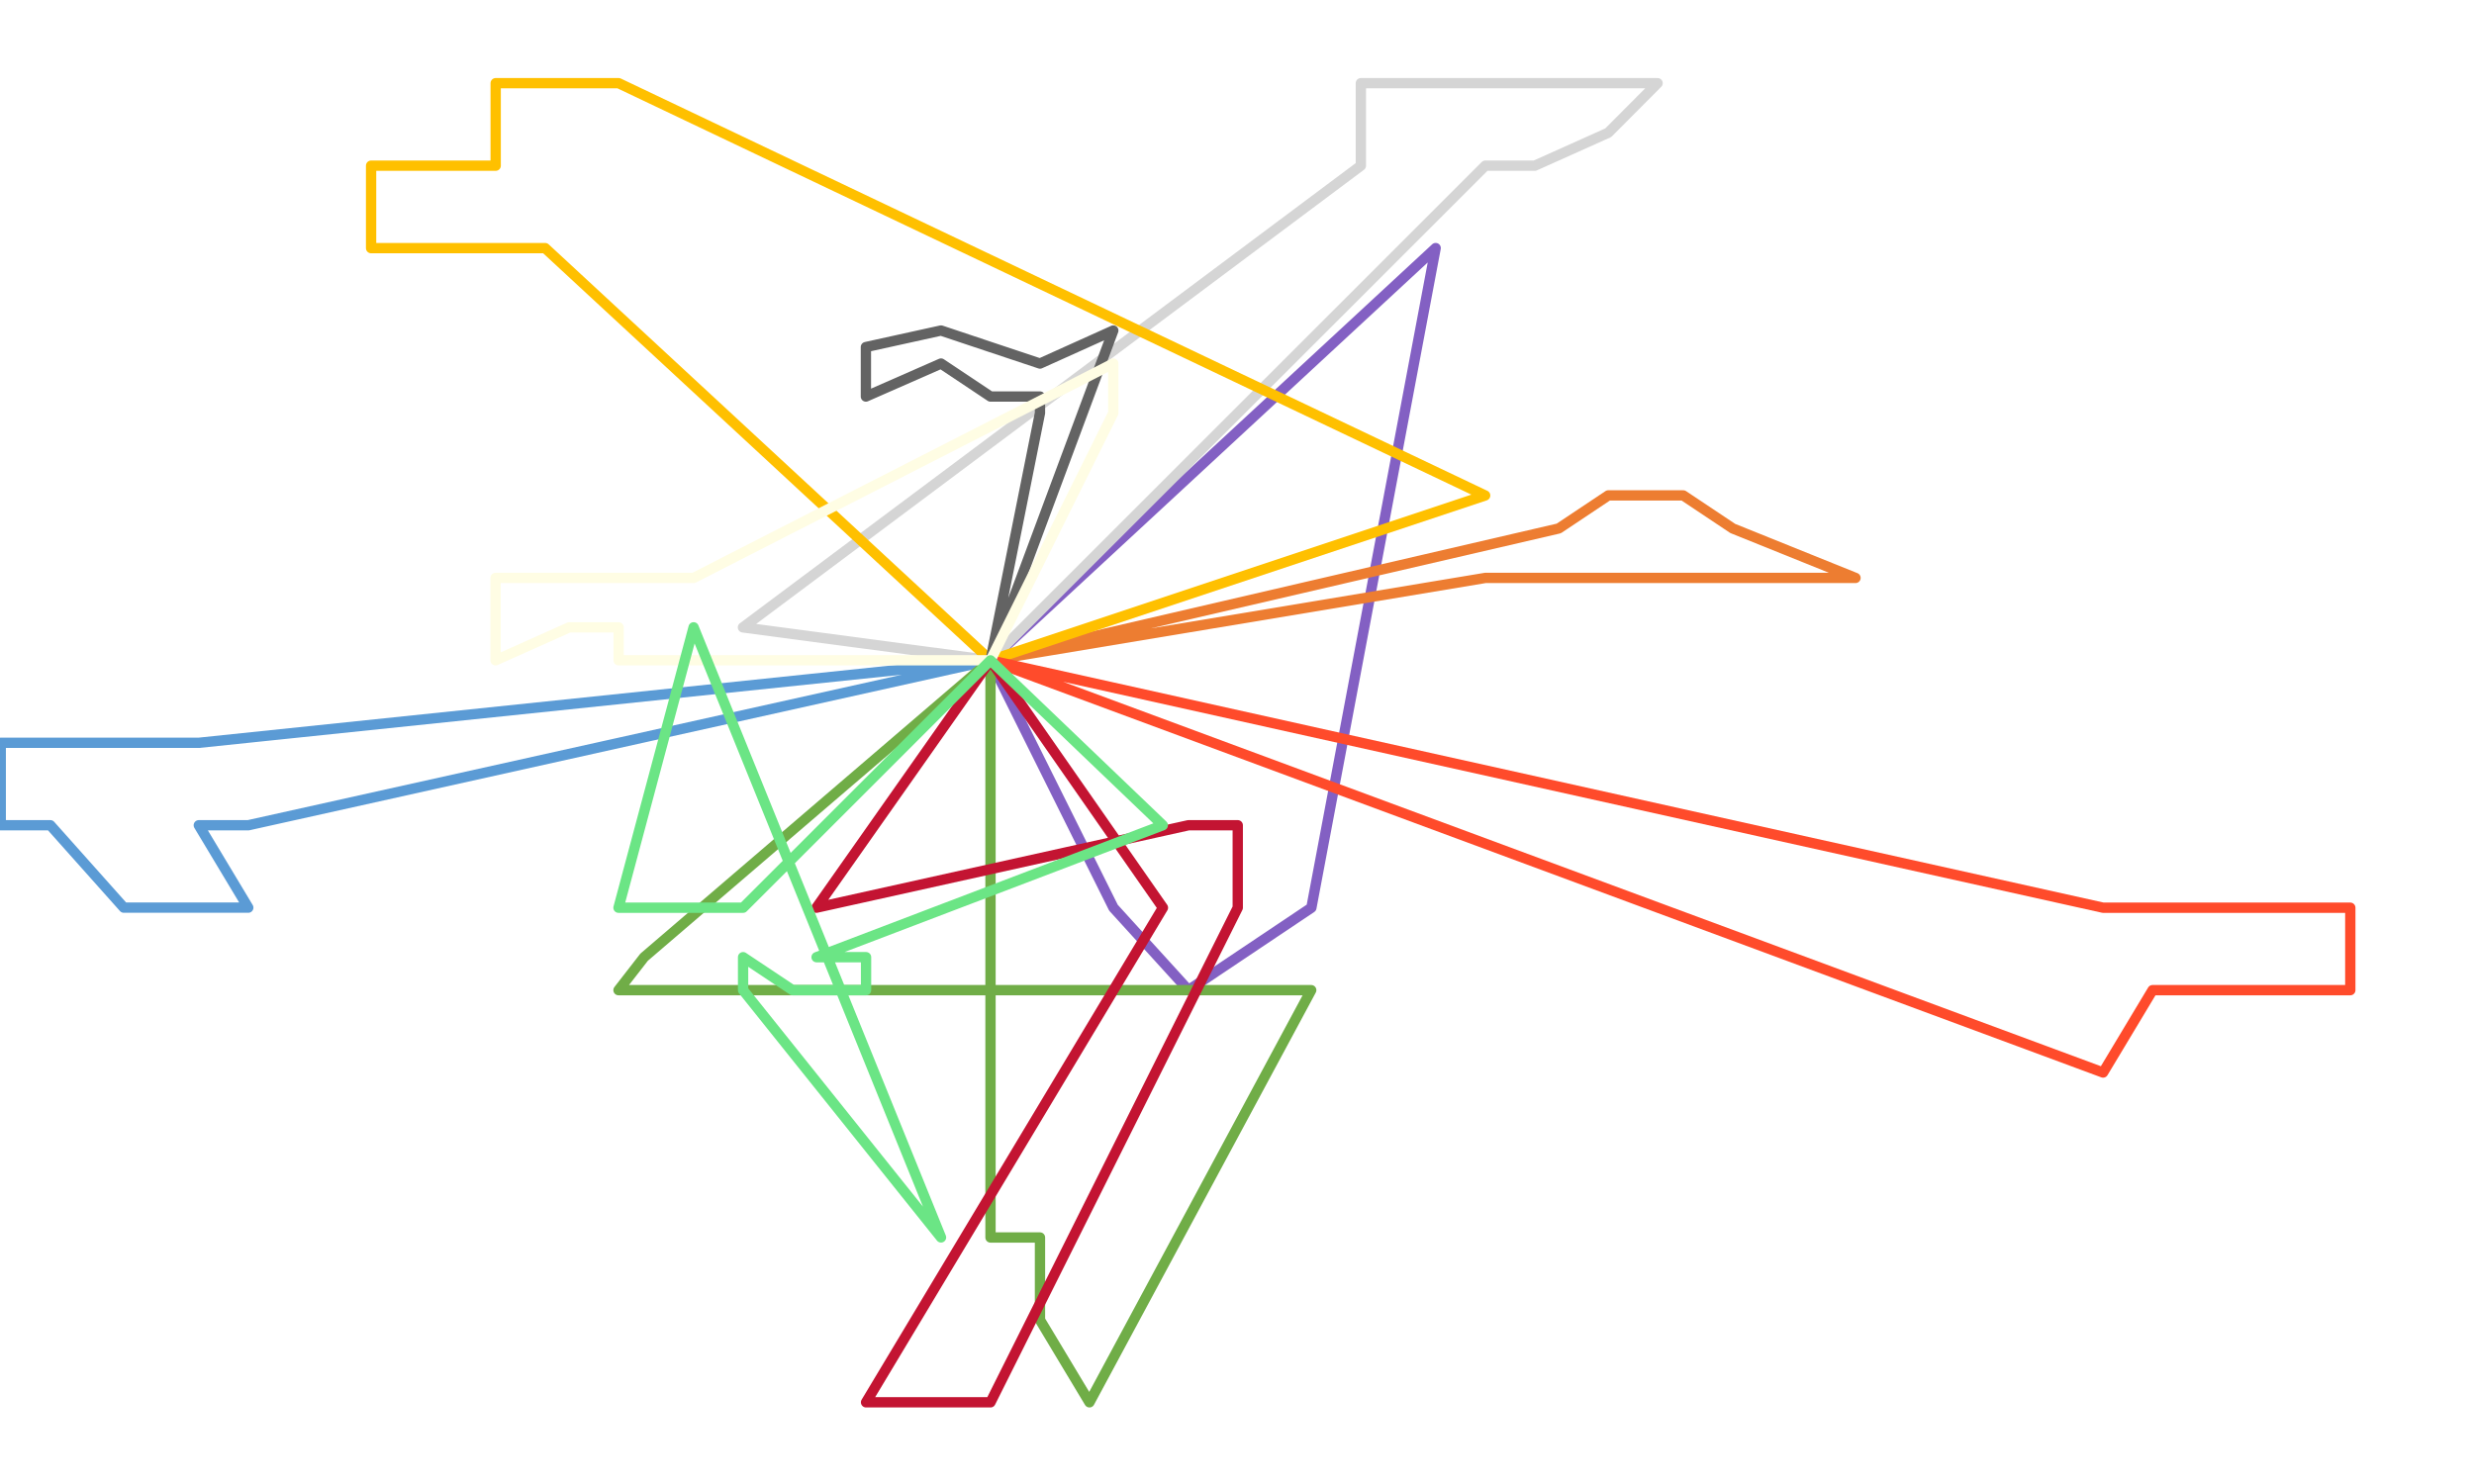
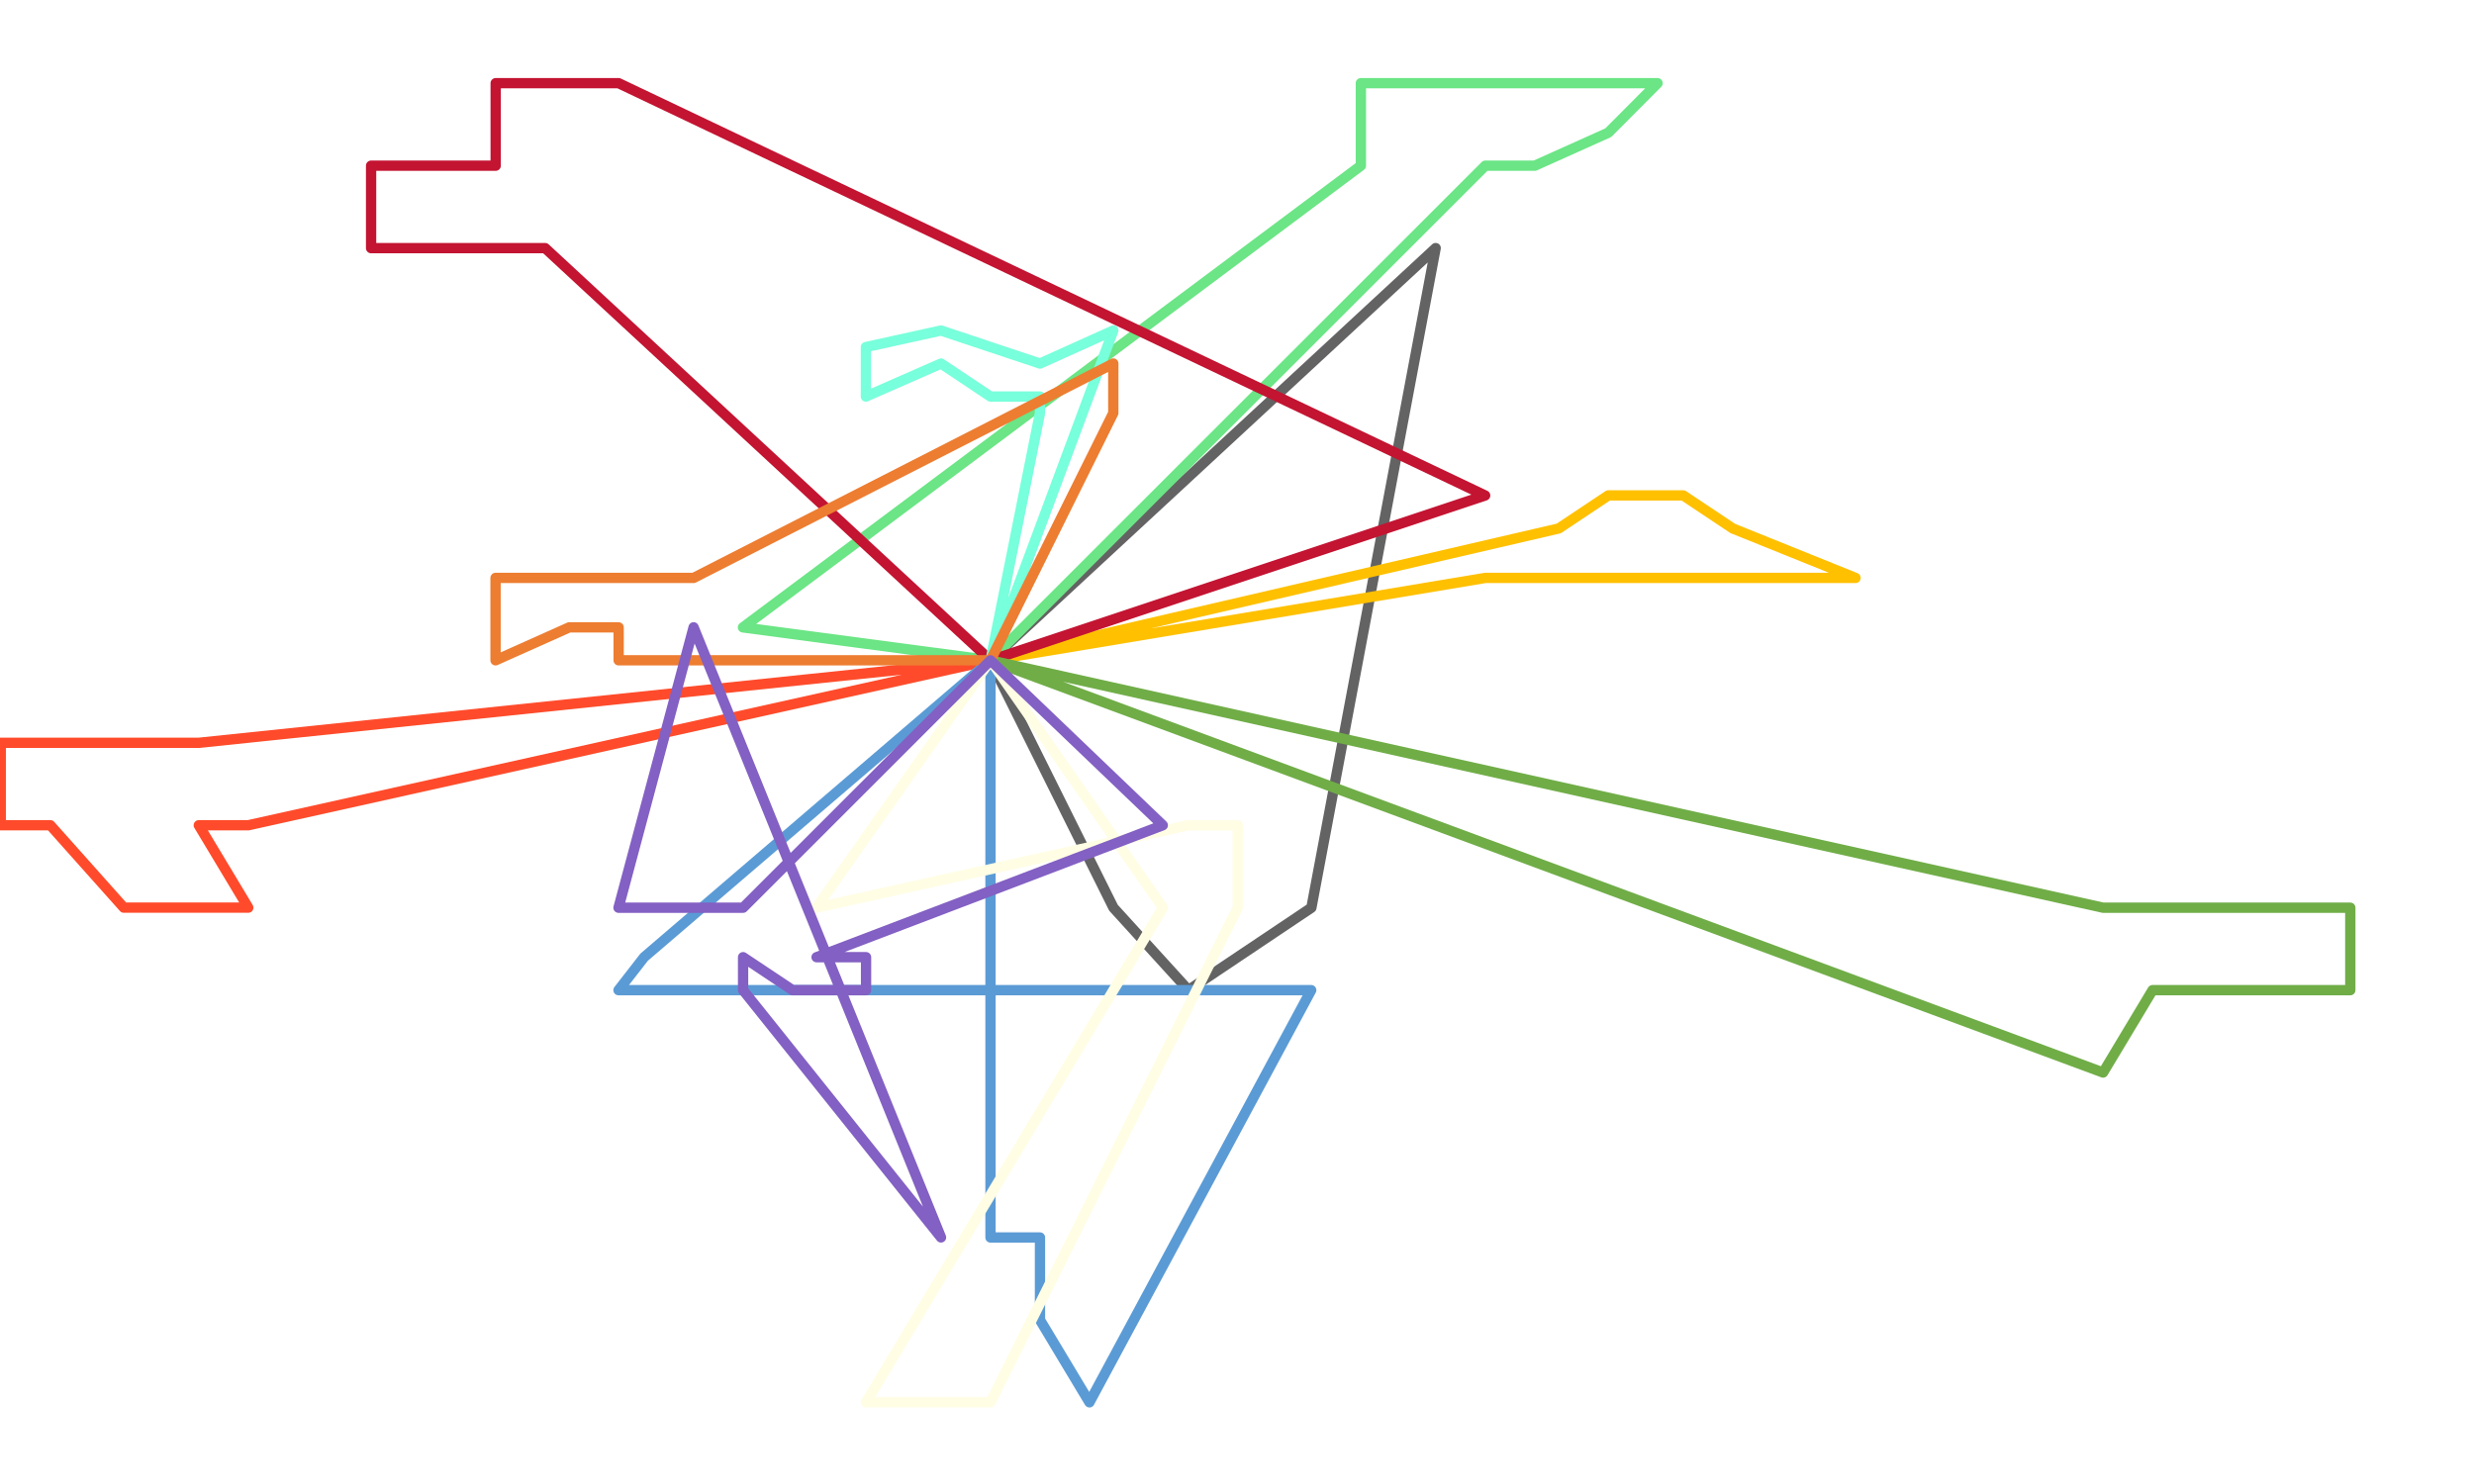
<svg xmlns="http://www.w3.org/2000/svg" width="1650" height="990" xml:space="preserve" overflow="hidden">
  <defs>
    <clipPath id="clip0">
      <rect x="2368" y="796" width="1650" height="990" />
    </clipPath>
  </defs>
  <g clip-path="url(#clip0)" transform="translate(-2368 -796)">
    <g>
-       <path d="M3028.5 1236.54 3325.5 961.5 3242.61 1401.55 3160.6 1456.5 3110.6 1401.55 3028.5 1236.54" stroke="#8360C3" stroke-width="6.875" stroke-linecap="round" stroke-linejoin="round" stroke-miterlimit="10" fill="none" />
+       <path d="M3028.5 1236.54 3325.5 961.5 3242.61 1401.55 3160.6 1456.5 3110.6 1401.55 3028.5 1236.54" stroke="#636363" stroke-width="6.875" stroke-linecap="round" stroke-linejoin="round" stroke-miterlimit="10" fill="none" />
    </g>
    <g>
-       <path d="M3028.5 1236.5 3358.61 1181.54 3440.61 1181.54 3457.61 1181.54 3556.62 1181.54 3605.5 1181.54 3523.62 1148.54 3490.61 1126.5 3440.61 1126.5 3407.61 1148.54 3028.5 1236.5" stroke="#ED7D31" stroke-width="6.875" stroke-linecap="round" stroke-linejoin="round" stroke-miterlimit="10" fill="none" />
+       <path d="M3028.5 1236.5 3358.61 1181.54 3440.61 1181.54 3457.61 1181.54 3556.62 1181.54 3605.5 1181.54 3523.62 1148.54 3490.61 1126.5 3440.61 1126.5 3407.61 1148.54 3028.5 1236.5" stroke="#FFC000" stroke-width="6.875" stroke-linecap="round" stroke-linejoin="round" stroke-miterlimit="10" fill="none" />
    </g>
    <g>
-       <path d="M3028.6 1236.5 3358.61 906.53 3391.61 906.53 3440.61 884.529 3473.5 851.5 3440.61 851.5 3358.61 851.5 3275.61 851.5 3275.61 906.53 2863.5 1214.54 3028.6 1236.5" stroke="#D5D5D5" stroke-width="6.875" stroke-linecap="round" stroke-linejoin="round" stroke-miterlimit="10" fill="none" />
+       <path d="M3028.6 1236.5 3358.61 906.53 3391.61 906.53 3440.61 884.529 3473.5 851.5 3440.61 851.5 3358.61 851.5 3275.61 851.5 3275.61 906.53 2863.5 1214.54 3028.6 1236.5" stroke="#6bE585" stroke-width="6.875" stroke-linecap="round" stroke-linejoin="round" stroke-miterlimit="10" fill="none" />
    </g>
    <g>
-       <path d="M3028.6 1236.5 2731.59 961.532 2665.59 961.532 2615.5 961.532 2615.5 906.53 2698.59 906.53 2698.59 851.5 2731.59 851.5 2780.59 851.5 3358.5 1126.54 3028.6 1236.5" stroke="#FFC000" stroke-width="6.875" stroke-linecap="round" stroke-linejoin="round" stroke-miterlimit="10" fill="none" />
+       <path d="M3028.6 1236.5 2731.59 961.532 2665.59 961.532 2615.5 961.532 2615.5 906.53 2698.59 906.53 2698.59 851.5 2731.59 851.5 2780.59 851.5 3358.5 1126.54 3028.6 1236.5" stroke="#C31432" stroke-width="6.875" stroke-linecap="round" stroke-linejoin="round" stroke-miterlimit="10" fill="none" />
    </g>
    <g>
-       <path d="M3028.5 1236.5 2533.58 1346.54 2500.58 1346.54 2533.58 1401.5 2450.58 1401.5 2401.58 1346.54 2368.5 1346.54 2368.5 1291.54 2450.58 1291.54 2500.58 1291.54 3028.5 1236.5" stroke="#5B9BD5" stroke-width="6.875" stroke-linecap="round" stroke-linejoin="round" stroke-miterlimit="10" fill="none" />
+       <path d="M3028.5 1236.5 2533.58 1346.54 2500.58 1346.54 2533.58 1401.5 2450.58 1401.5 2401.58 1346.54 2368.5 1346.54 2368.5 1291.54 2450.58 1291.54 2500.58 1291.54 3028.5 1236.5" stroke="#FF4B2B" stroke-width="6.875" stroke-linecap="round" stroke-linejoin="round" stroke-miterlimit="10" fill="none" />
    </g>
    <g>
-       <path d="M3028.6 1236.5 3028.6 1621.55 3061.6 1621.55 3061.6 1676.56 3094.6 1731.5 3242.5 1456.55 3193.6 1456.55 2830.59 1456.55 2780.5 1456.55 2797.59 1434.55 3028.6 1236.5" stroke="#70AD47" stroke-width="6.875" stroke-linecap="round" stroke-linejoin="round" stroke-miterlimit="10" fill="none" />
+       <path d="M3028.6 1236.5 3028.6 1621.55 3061.6 1621.55 3061.6 1676.56 3094.6 1731.5 3242.5 1456.55 3193.6 1456.55 2830.59 1456.55 2780.5 1456.55 2797.59 1434.55 3028.6 1236.5" stroke="#5B9BD5" stroke-width="6.875" stroke-linecap="round" stroke-linejoin="round" stroke-miterlimit="10" fill="none" />
    </g>
    <g>
-       <path d="M3028.6 1236.5 2912.5 1401.55 3160.6 1346.54 3193.5 1346.54 3193.5 1401.55 3028.6 1731.5 2995.6 1731.5 2945.6 1731.5 3110.6 1456.55 3143.6 1401.55 3028.6 1236.5" stroke="#C31432" stroke-width="6.875" stroke-linecap="round" stroke-linejoin="round" stroke-miterlimit="10" fill="none" />
+       <path d="M3028.6 1236.5 2912.5 1401.55 3160.6 1346.54 3193.5 1346.54 3193.5 1401.55 3028.6 1731.5 2995.6 1731.5 2945.6 1731.5 3110.6 1456.55 3143.6 1401.55 3028.6 1236.5" stroke="#FFFDE4" stroke-width="6.875" stroke-linecap="round" stroke-linejoin="round" stroke-miterlimit="10" fill="none" />
    </g>
    <g>
-       <path d="M3028.5 1236.5 3770.62 1401.55 3820.63 1401.55 3853.63 1401.55 3935.5 1401.55 3935.5 1456.55 3886.63 1456.55 3820.63 1456.55 3803.62 1456.55 3770.62 1511.5 3028.5 1236.5" stroke="#FF4B2B" stroke-width="6.875" stroke-linecap="round" stroke-linejoin="round" stroke-miterlimit="10" fill="none" />
+       <path d="M3028.5 1236.5 3770.62 1401.55 3820.63 1401.55 3853.63 1401.55 3935.5 1401.55 3935.5 1456.55 3886.63 1456.55 3820.63 1456.55 3803.62 1456.55 3770.62 1511.5 3028.5 1236.5" stroke="#70AD47" stroke-width="6.875" stroke-linecap="round" stroke-linejoin="round" stroke-miterlimit="10" fill="none" />
    </g>
    <g>
-       <path d="M3028.6 1236.5 3061.6 1071.54 3061.6 1060.53 3028.6 1060.53 2995.6 1038.53 2945.5 1060.53 2945.5 1027.53 2995.6 1016.5 3028.6 1027.53 3061.6 1038.53 3110.5 1016.5 3028.6 1236.5" stroke="#636363" stroke-width="6.875" stroke-linecap="round" stroke-linejoin="round" stroke-miterlimit="10" fill="none" />
+       <path d="M3028.6 1236.5 3061.6 1071.54 3061.6 1060.53 3028.6 1060.53 2995.6 1038.53 2945.5 1060.53 2945.5 1027.53 2995.6 1016.5 3028.6 1027.53 3061.6 1038.53 3110.5 1016.5 3028.6 1236.5" stroke="#78FFDB" stroke-width="6.875" stroke-linecap="round" stroke-linejoin="round" stroke-miterlimit="10" fill="none" />
    </g>
    <g>
-       <path d="M3028.6 1236.5 2863.59 1236.5 2780.59 1236.5 2780.59 1214.54 2747.59 1214.54 2698.5 1236.5 2698.5 1181.54 2747.59 1181.54 2780.59 1181.54 2830.59 1181.54 3110.5 1038.5 3110.5 1071.54 3028.6 1236.5" stroke="#FFFDE4" stroke-width="6.875" stroke-linecap="round" stroke-linejoin="round" stroke-miterlimit="10" fill="none" />
+       <path d="M3028.6 1236.5 2863.59 1236.5 2780.59 1236.5 2780.59 1214.54 2747.59 1214.54 2698.5 1236.5 2698.5 1181.54 2747.59 1181.54 2780.59 1181.54 2830.59 1181.54 3110.5 1038.5 3110.5 1071.54 3028.6 1236.5" stroke="#ED7D31" stroke-width="6.875" stroke-linecap="round" stroke-linejoin="round" stroke-miterlimit="10" fill="none" />
    </g>
    <g>
-       <path d="M3028.6 1236.54 3143.5 1346.54 2912.6 1434.55 2945.6 1434.55 2945.6 1456.55 2896.6 1456.55 2863.59 1434.55 2863.59 1456.55 2995.6 1621.5 2830.59 1214.5 2780.5 1401.55 2830.59 1401.55 2863.59 1401.55 3028.6 1236.54" stroke="#6bE585" stroke-width="6.875" stroke-linecap="round" stroke-linejoin="round" stroke-miterlimit="10" fill="none" />
+       <path d="M3028.6 1236.54 3143.5 1346.54 2912.6 1434.55 2945.6 1434.55 2945.6 1456.55 2896.6 1456.55 2863.59 1434.55 2863.59 1456.55 2995.6 1621.5 2830.59 1214.5 2780.5 1401.55 2830.59 1401.55 2863.59 1401.55 3028.6 1236.54" stroke="#8360C3" stroke-width="6.875" stroke-linecap="round" stroke-linejoin="round" stroke-miterlimit="10" fill="none" />
    </g>
  </g>
</svg>
